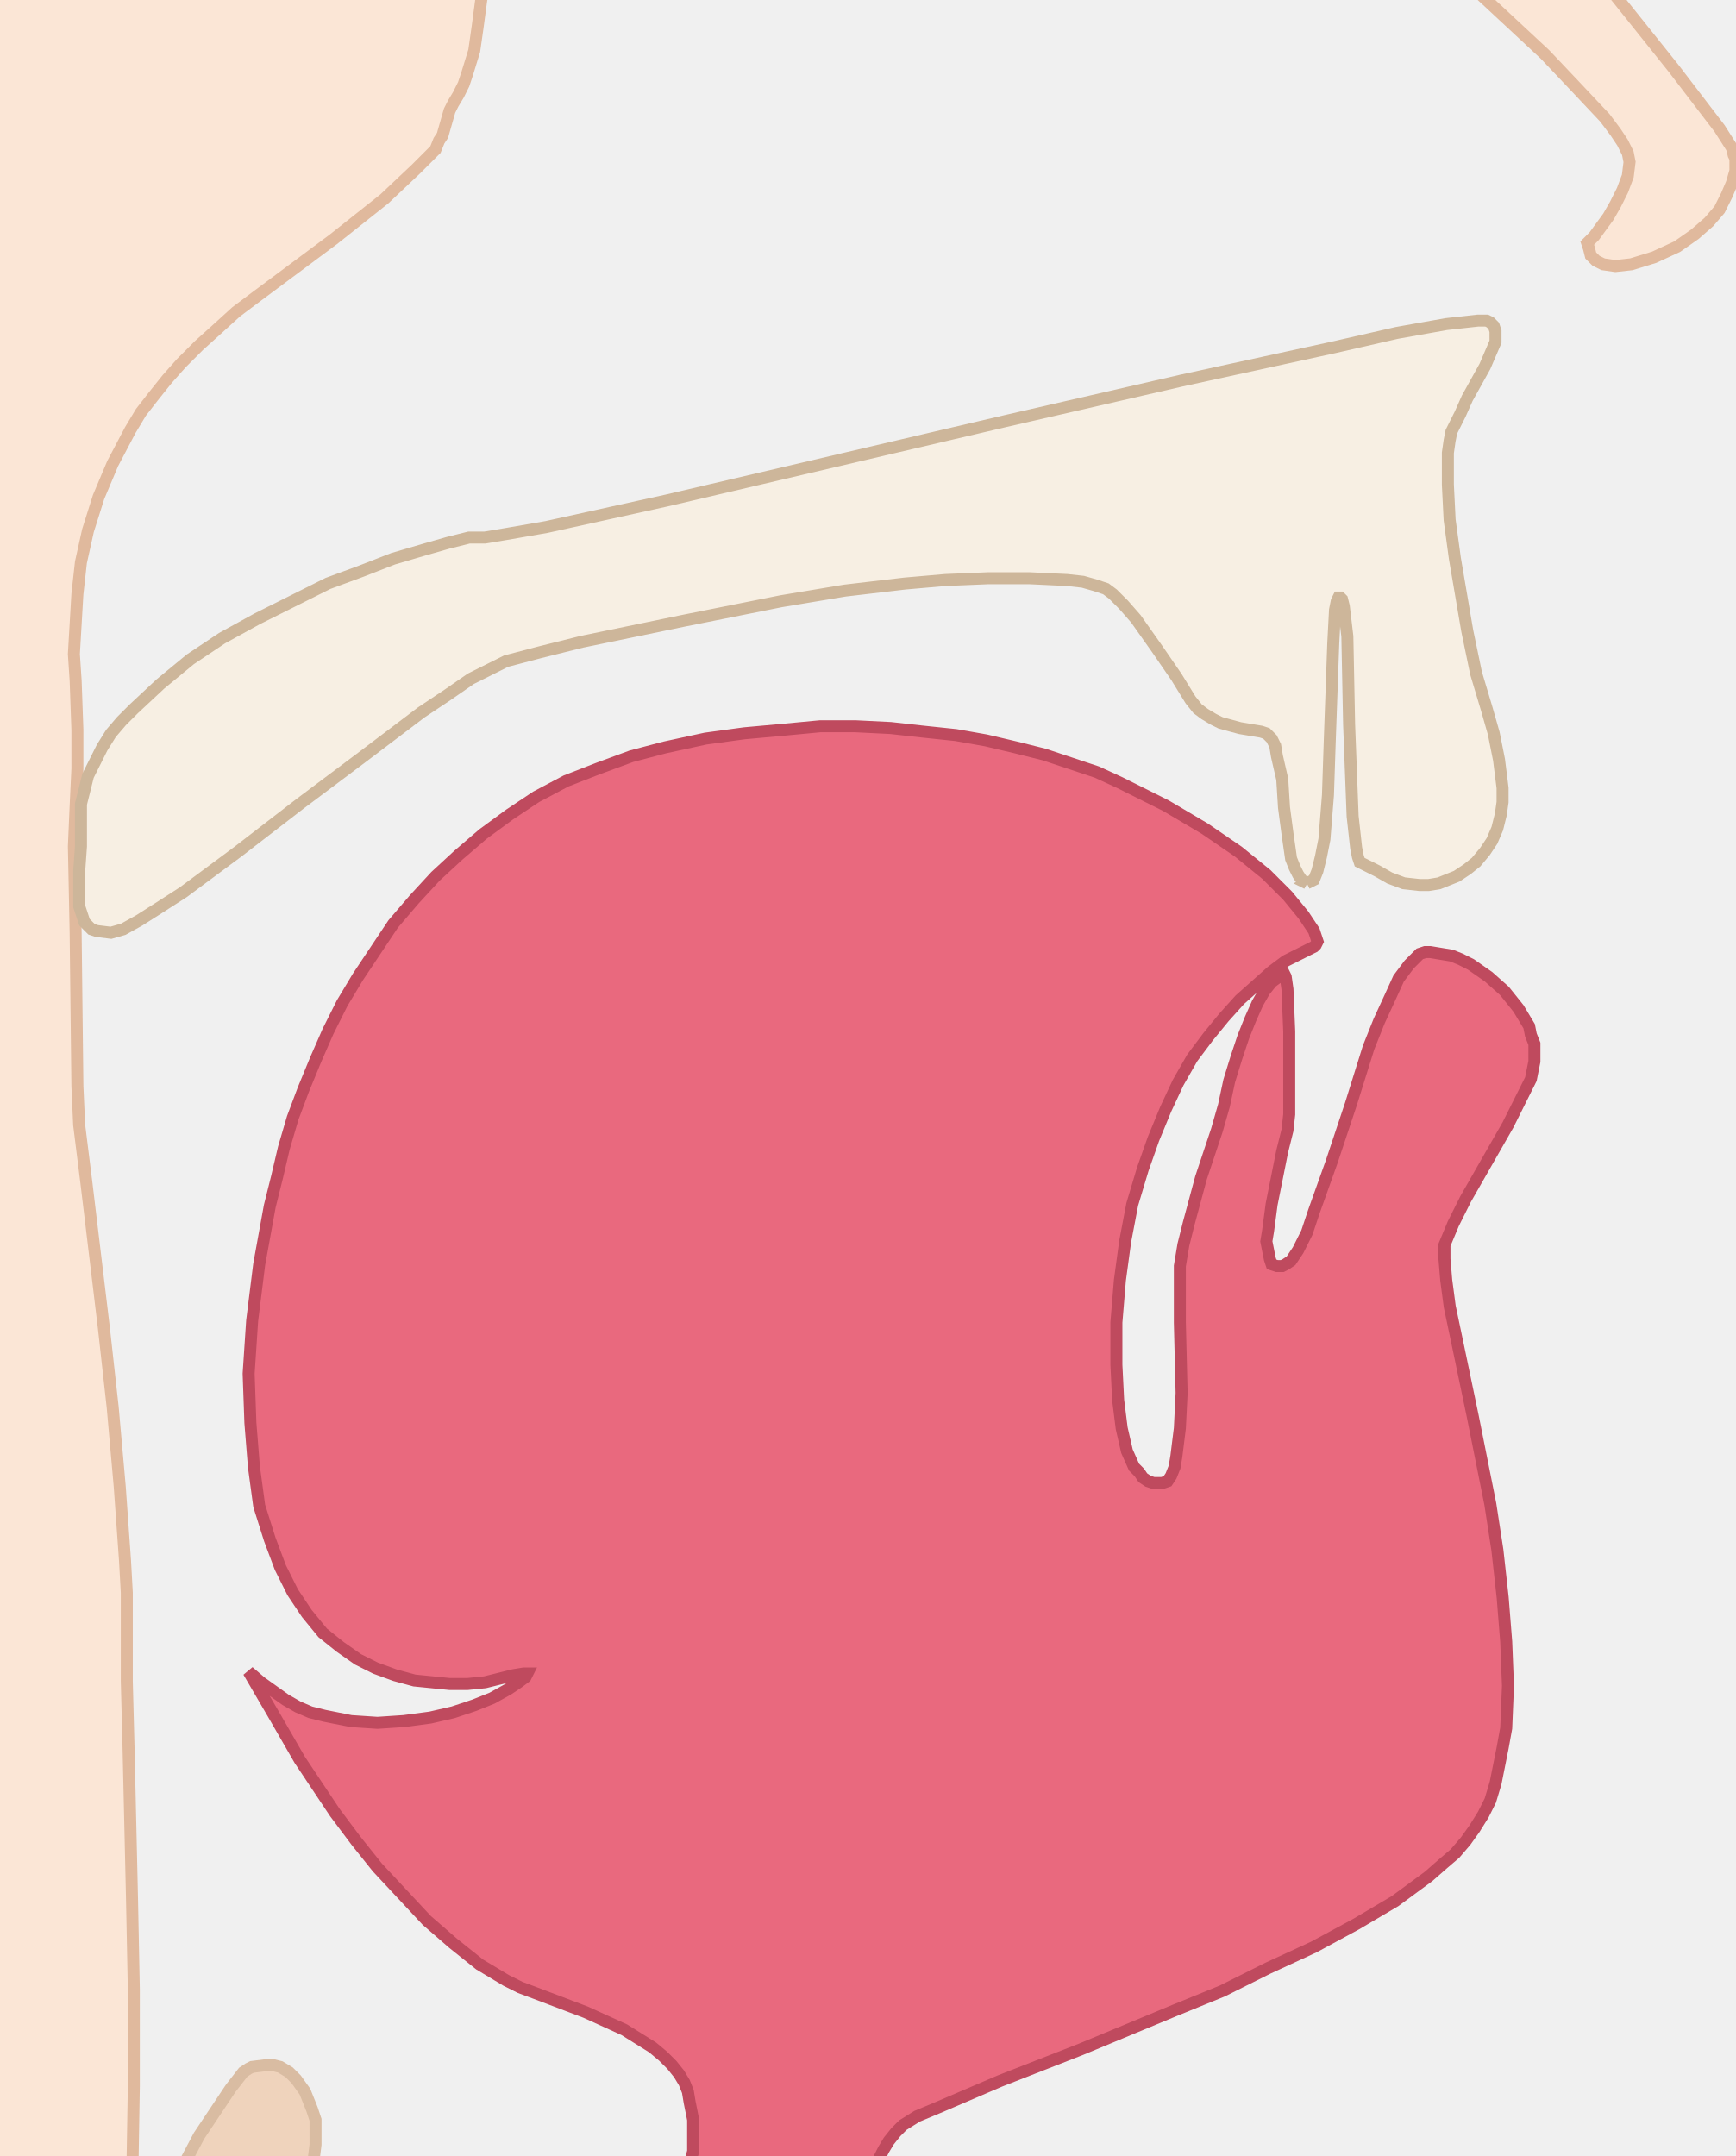
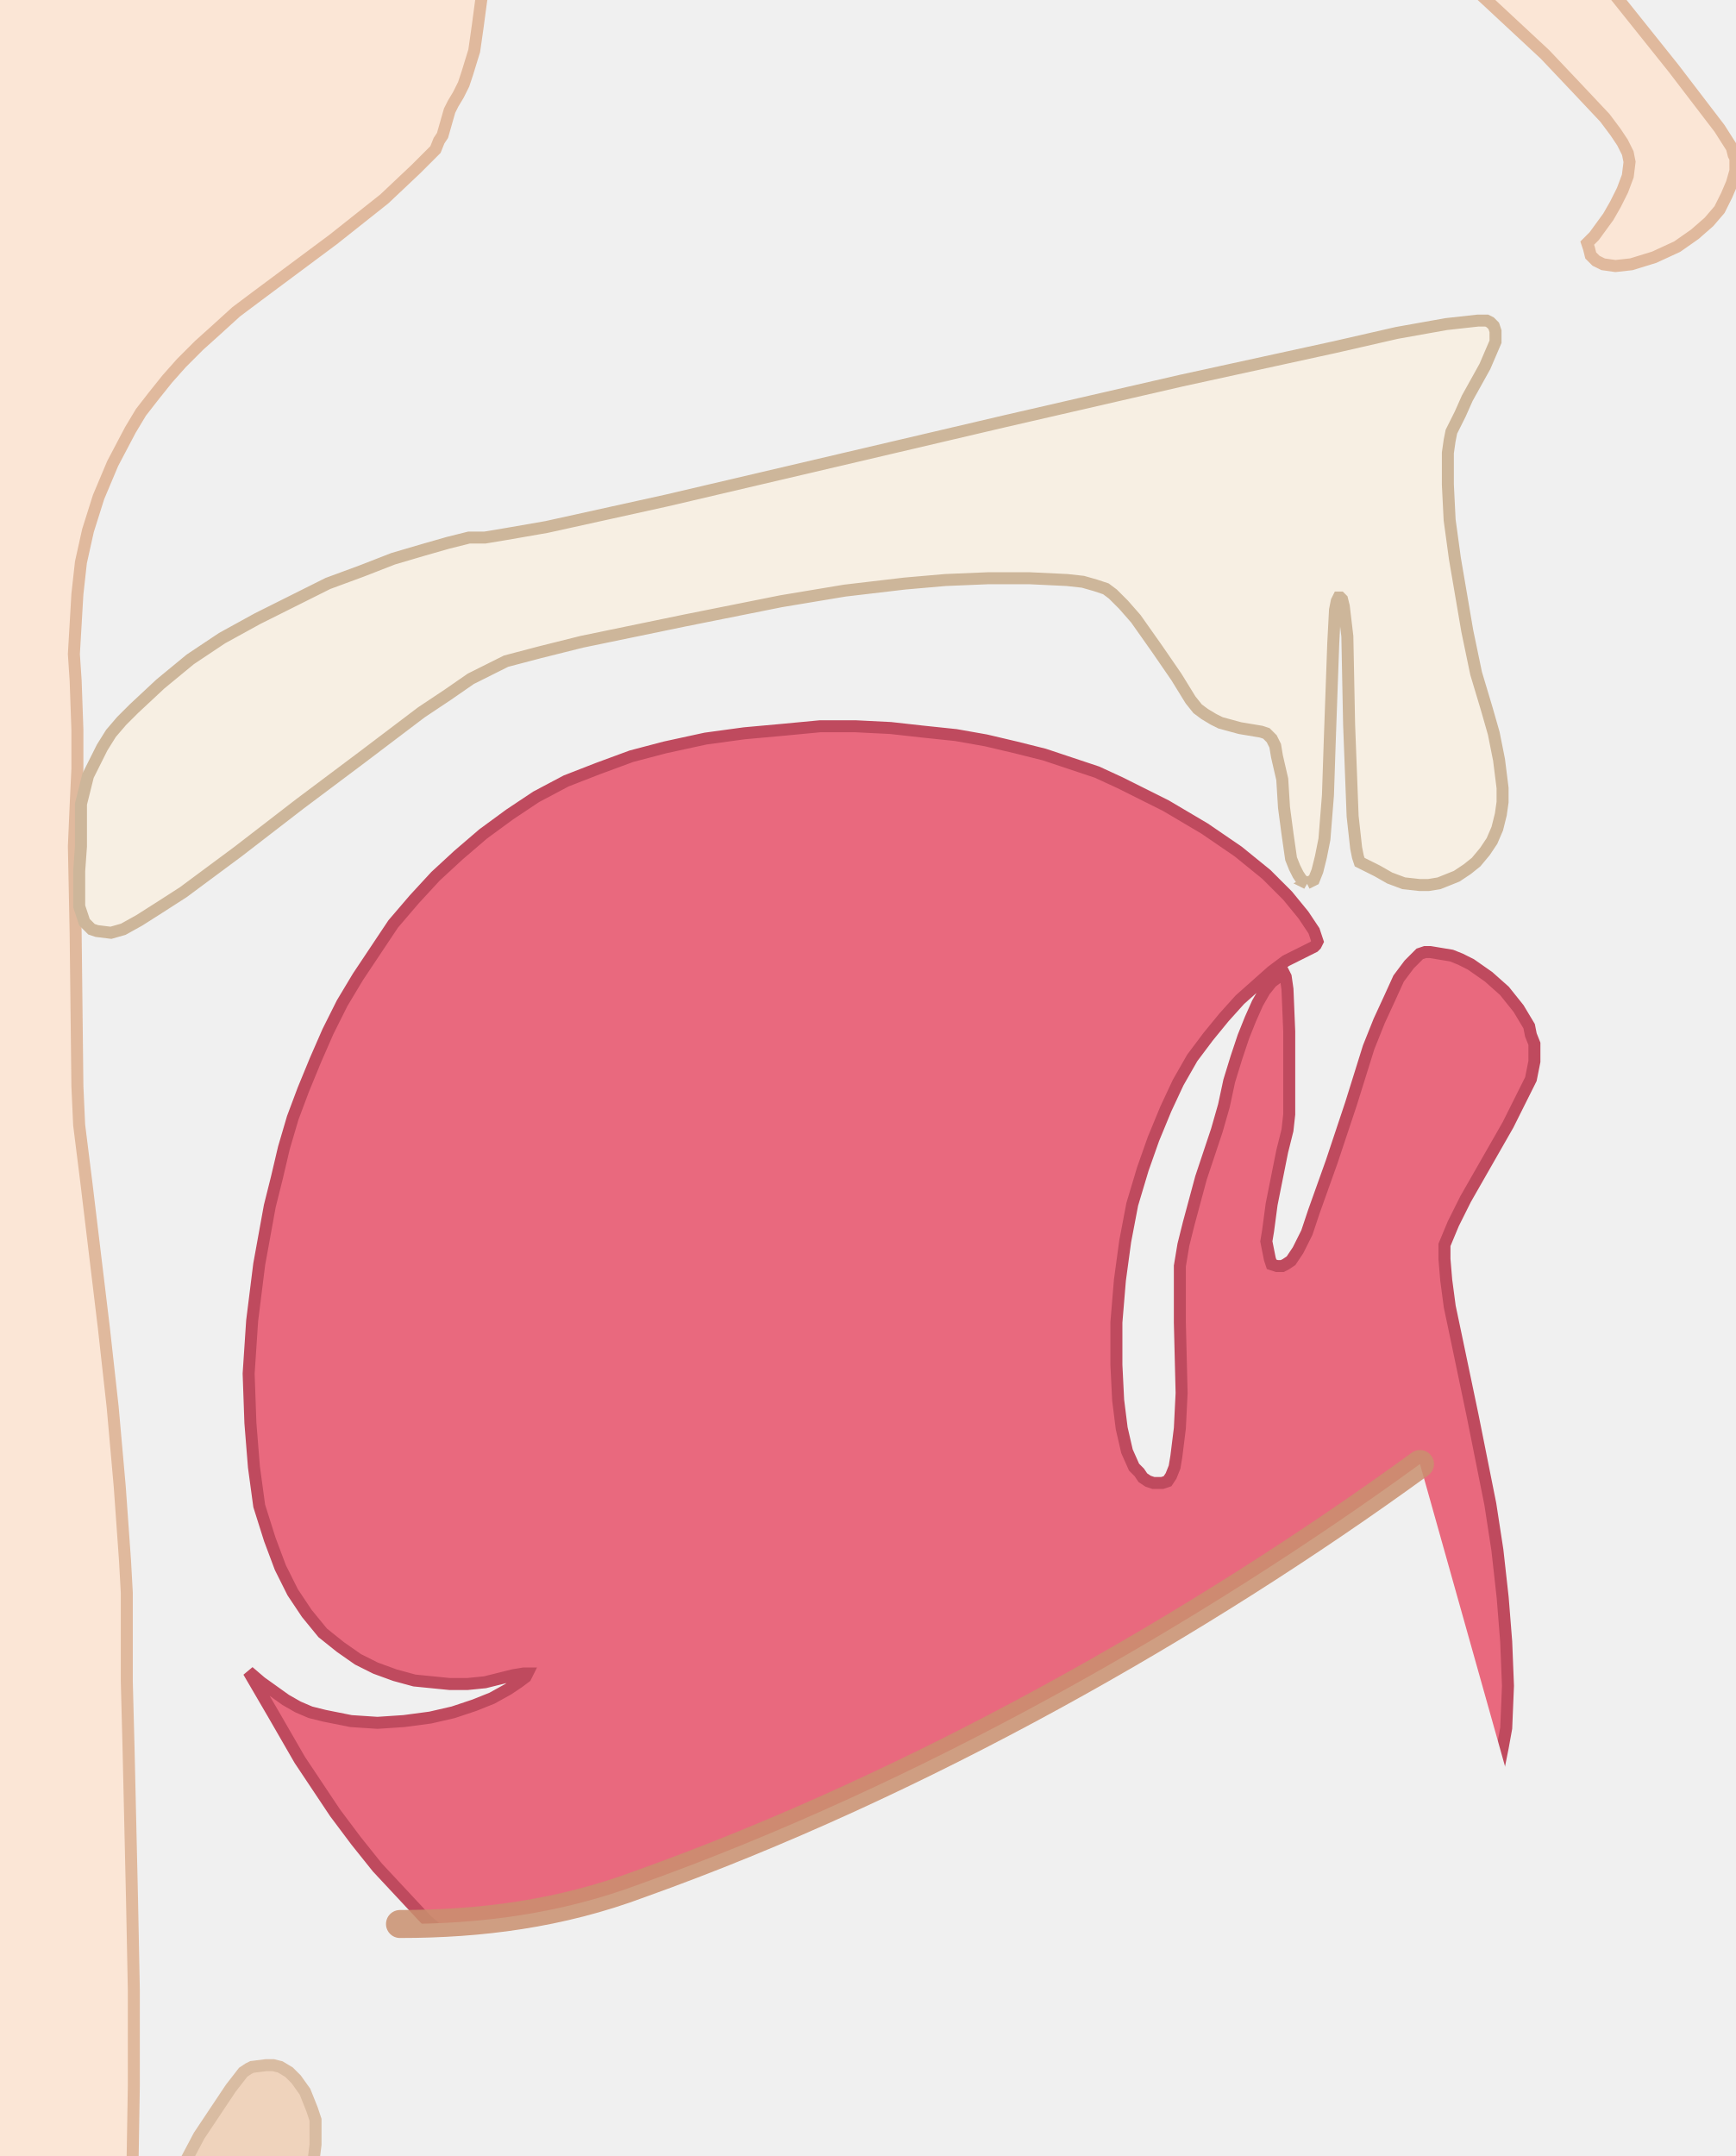
<svg xmlns="http://www.w3.org/2000/svg" viewBox="86 92.8 86.8 107.8" id="svg2" version="1.0">
  <defs id="defs4">
    <pattern y="0" x="0" height="6" width="6" patternUnits="userSpaceOnUse" id="WMFhbasepattern" />
  </defs>
  <path id="path7" d="m 98.249,244.475 0,0 -0.176,-5.115 -0.441,-11.465 -0.177,-6.262 0,-5.644 0,-2.381 0.088,-1.94 0.176,-1.499 0.088,-0.441 0.088,-0.353 0,0 1.235,-2.469 0.794,-1.499 0.706,-1.587 0.618,-1.588 0.441,-1.499 0.088,-0.706 0,-0.618 0,-0.617 -0.176,-0.529 0,0 -0.353,-0.882 -0.441,-0.617 -0.353,-0.353 -0.441,-0.265 -0.353,-0.088 -0.353,0 -0.706,0.088 0,0 -0.176,0.088 -0.265,0.177 -0.617,0.794 -0.706,1.058 -0.882,1.323 -0.794,1.499 -0.706,1.587 -0.529,1.499 -0.441,1.499 0,0 -0.088,0.794 -0.088,1.058 -0.088,2.558 0,3.087 0.088,3.352 0.176,6.791 0,2.91 0,2.381 0,0 -0.176,9.878 -0.088,5.997 5.027,0 z" style="fill:#EFD3BC;stroke:#D9BCA2;stroke-width:0.6" />
  <path id="path9" d="m 88.988,244.475 0,0 1.499,-14.199 1.058,-11.994 0.441,-5.556 0.353,-4.586 0,0 0.264,-5.732 0.088,-5.292 0,-4.851 -0.088,-4.41 -0.176,-7.673 -0.088,-3.352 0,-2.91 0,0 0,-1.499 -0.088,-1.588 -0.264,-3.704 -0.353,-3.969 -0.441,-3.969 -0.882,-7.32 -0.353,-2.822 -0.088,-1.94 0,0 -0.088,-7.673 -0.088,-4.321 0.088,-2.029 0.088,-1.852 0,0 0,-0.97 0,-0.97 -0.088,-2.469 -0.088,-1.323 0.088,-1.499 0.088,-1.499 0.176,-1.587 0.353,-1.588 0.529,-1.676 0.706,-1.676 0.882,-1.676 0.529,-0.882 0.617,-0.794 0.706,-0.882 0.706,-0.794 0.882,-0.882 0.882,-0.794 0.97,-0.882 1.058,-0.794 0,0 3.792,-2.822 2.558,-2.029 1.588,-1.499 0.529,-0.529 0.441,-0.441 0.176,-0.441 0.176,-0.265 0.176,-0.617 0.176,-0.617 0.176,-0.353 0.265,-0.441 0,0 0.264,-0.529 0.176,-0.529 0.353,-1.147 0.176,-1.234 0.176,-1.323 0.265,-1.146 0.264,-1.147 0.264,-0.441 0.265,-0.441 0.353,-0.441 0.441,-0.265 0,0 1.676,-0.794 2.91,-1.058 3.704,-1.411 4.233,-1.411 4.145,-1.323 3.881,-1.058 1.764,-0.441 1.411,-0.265 1.147,-0.176 0.882,0 0,0 1.676,0.264 2.117,0.618 2.558,0.882 2.734,0.97 2.646,1.235 2.646,1.323 1.146,0.617 1.058,0.706 0.97,0.618 0.794,0.706 0,0 3.44,3.087 3.792,3.528 1.587,1.676 1.411,1.499 0.529,0.706 0.353,0.529 0.264,0.529 0.088,0.441 0,0 -0.088,0.706 -0.264,0.706 -0.353,0.706 -0.353,0.618 -0.706,0.97 -0.353,0.353 0,0 0.088,0.264 0.088,0.353 0.265,0.265 0.353,0.176 0.618,0.088 0.794,-0.088 1.146,-0.353 0,0 1.147,-0.529 0.882,-0.618 0.706,-0.617 0.529,-0.617 0.353,-0.706 0.264,-0.618 0.177,-0.618 0,-0.617 0,0 -0.088,-0.176 -0.088,-0.353 -0.617,-0.97 -2.293,-2.998 -3.175,-3.969 -3.616,-4.498 -7.144,-8.731 -2.646,-3.351 -0.794,-1.147 -0.529,-0.794 0,0 -0.264,-0.618 -0.176,-0.617 -0.088,-0.706 -0.088,-0.794 0,-1.676 0.176,-1.764 0.353,-3.881 0.088,-2.028 0,-2.029 0,0 -0.088,-0.97 -0.176,-1.058 -0.441,-1.94 -0.617,-1.852 -0.617,-1.764 -0.706,-1.411 -0.529,-1.147 -0.529,-0.97 0,0 -0.177,-0.706 -0.706,-1.94 -1.146,-2.91 -0.794,-1.852 -0.97,-1.94 -1.058,-2.205 -1.235,-2.205 -1.411,-2.381 -1.587,-2.469 -1.764,-2.558 -1.94,-2.558 -2.117,-2.558 -2.381,-2.558 -2.558,-2.469 -2.734,-2.381 -1.499,-1.147 -1.499,-1.147 -1.587,-1.147 -1.588,-1.058 -1.676,-1.058 -1.764,-0.97 -1.764,-0.97 -1.852,-0.97 -1.94,-0.794 L 108.303,4.674 106.274,3.969 104.157,3.263 102.041,2.646 99.748,2.028 97.455,1.587 95.074,1.147 92.604,0.794 90.135,0.529 87.577,0.353 84.931,0.265 82.197,0.176 79.375,0.265 76.553,0.441 73.643,0.706 70.556,1.058 l -2.999,0.529 -3.175,0.529 -3.263,0.706 0,0 -3.175,0.794 -3.175,0.794 -2.998,0.794 -2.822,0.97 -2.822,0.882 -2.646,0.97 -2.557,0.97 -2.469,1.058 -2.381,1.058 -2.205,1.058 -2.205,1.147 -2.117,1.147 -1.94,1.147 -1.94,1.235 -1.764,1.235 -1.764,1.235 -1.587,1.235 -1.587,1.323 -1.499,1.235 -1.323,1.323 -1.323,1.323 -1.323,1.323 -1.147,1.411 -1.147,1.323 -0.97,1.411 -0.97,1.323 -0.97,1.411 -0.794,1.411 -1.587,2.734 -1.235,2.822 -1.147,2.734 -0.882,2.822 -0.794,2.646 -0.529,2.646 -0.441,2.646 -0.353,2.558 -0.176,2.469 -0.088,2.293 -0.088,2.293 0.088,2.117 0.176,3.881 0.176,3.263 0.176,2.557 0,0 0.176,2.469 0.441,2.999 0.617,3.439 0.794,3.881 1.058,4.057 1.147,4.321 1.411,4.41 1.499,4.41 1.676,4.498 1.764,4.233 1.94,4.057 0.97,1.941 0.97,1.852 1.058,1.764 1.058,1.676 1.058,1.499 1.147,1.411 1.058,1.323 1.147,1.146 1.147,0.97 1.147,0.794 0,0 1.147,0.794 1.147,0.882 1.235,0.882 1.147,1.058 2.381,2.205 2.381,2.469 2.293,2.646 2.205,2.646 2.117,2.734 2.028,2.822 1.852,2.646 1.676,2.558 1.587,2.381 1.323,2.117 1.852,3.351 0.529,1.058 0.264,0.618 0,0 0.177,0.441 0.264,0.618 0.794,1.764 1.058,2.293 0.529,1.411 0.529,1.411 0.441,1.587 0.441,1.676 0.353,1.852 0.265,1.852 0.088,1.852 -0.088,2.028 -0.176,2.029 -0.441,2.117 0,0 -1.323,5.556 -1.676,7.761 -3.881,18.256 -4.763,23.107 45.156,0 z" style="fill:#FBE6D6;stroke:#E0B99D;stroke-width:0.6" />
  <path id="path11" d="m 101.159,205.669 0,0 1.587,-0.618 1.941,-0.529 2.293,-0.529 2.381,-0.353 2.381,-0.353 2.293,-0.088 2.029,0 0.882,0.088 0.706,0.177 0,0 -0.617,0.353 -0.882,0.264 -0.882,0.264 -1.147,0.265 -2.381,0.441 -2.469,0.353 -2.558,0.177 -2.293,0.176 -1.94,0 -1.323,-0.088 0,0 z" style="fill:#EFD3BC;stroke:#D9BCA2;stroke-width:0.6" />
  <path id="path13" d="m 151.342,136.966 0,0 0.176,-0.088 0.176,-0.088 0.176,-0.441 0.176,-0.706 0.176,-0.882 0.176,-2.205 0.088,-2.646 0.177,-4.939 0.088,-1.676 0.088,-0.441 0.088,-0.176 0,0 0.088,0 0.088,0.088 0.088,0.353 0.177,1.499 0.088,4.41 0.176,4.586 0.176,1.587 0.088,0.441 0.088,0.264 0,0 0.882,0.441 0.618,0.353 0.706,0.264 0.794,0.088 0.441,0 0.529,-0.088 0.441,-0.176 0.441,-0.177 0.529,-0.353 0.441,-0.353 0,0 0.441,-0.529 0.353,-0.529 0.265,-0.617 0.176,-0.706 0.088,-0.617 0,-0.706 -0.177,-1.411 -0.264,-1.323 -0.353,-1.235 -0.529,-1.764 0,0 -0.441,-2.117 -0.618,-3.616 -0.265,-1.94 -0.088,-1.764 0,-1.588 0.088,-0.617 0.088,-0.441 0,0 0.441,-0.882 0.353,-0.794 0.882,-1.587 0.265,-0.618 0.265,-0.617 0,-0.529 -0.088,-0.265 -0.176,-0.176 0,0 -0.176,-0.088 -0.441,0 -1.587,0.176 -2.469,0.441 -3.087,0.706 -7.673,1.676 -8.819,2.029 -16.933,3.969 -5.997,1.323 -2.028,0.353 -1.058,0.176 0,0 -0.794,0 -1.058,0.265 -1.234,0.353 -1.499,0.441 -1.587,0.618 -1.676,0.618 -1.764,0.882 -1.764,0.882 -1.764,0.97 -1.587,1.058 -1.499,1.235 -1.323,1.235 -0.618,0.617 -0.529,0.618 -0.441,0.706 -0.353,0.706 -0.353,0.706 -0.176,0.706 -0.177,0.706 0,0.794 0,0 0,1.323 -0.088,1.235 0,0.97 0,0.794 0.176,0.529 0.088,0.265 0.176,0.176 0.177,0.177 0.264,0.088 0.706,0.088 0,0 0.617,-0.176 0.794,-0.441 0.97,-0.617 1.235,-0.794 2.734,-2.028 3.087,-2.381 3.175,-2.381 2.911,-2.205 1.323,-0.882 1.147,-0.794 1.058,-0.529 0.706,-0.353 0,0 1.676,-0.441 2.117,-0.529 5.116,-1.058 4.851,-0.97 3.175,-0.529 0,0 2.999,-0.353 2.029,-0.177 2.117,-0.088 2.117,0 1.852,0.088 0.794,0.088 0.618,0.176 0.529,0.176 0.353,0.264 0,0 0.529,0.529 0.618,0.706 1.058,1.499 0.97,1.411 0.706,1.146 0,0 0.353,0.441 0.353,0.264 0.441,0.265 0.353,0.176 0.97,0.264 1.058,0.177 0,0 0.264,0.088 0.265,0.265 0.176,0.353 0.088,0.529 0.264,1.147 0.088,1.411 0.176,1.323 0.177,1.235 0.176,0.441 0.177,0.353 0.176,0.265 0.265,0.176 0,0 z" style="fill:#F7EFE3;stroke:#CDB69A;stroke-width:0.6" />
-   <path id="path15" d="m 122.237,244.475 0,0 1.235,-7.673 0.97,-6.173 0.353,-2.558 0.176,-1.94 0,0 0,-1.587 0,-1.764 -0.264,-3.439 -0.088,-1.588 0,-1.411 0.088,-1.146 0.088,-0.441 0.176,-0.353 0,0 0.353,-0.618 0.353,-0.794 0.794,-1.941 0.706,-1.94 0.441,-0.882 0.353,-0.794 0,0 0.353,-0.794 0.264,-0.97 0.529,-2.381 0.353,-1.323 0.441,-1.147 0.265,-0.529 0.265,-0.441 0.353,-0.441 0.353,-0.353 0,0 0.706,-0.441 1.058,-0.441 3.087,-1.323 4.057,-1.587 4.674,-1.94 2.381,-0.97 2.293,-1.146 2.293,-1.058 2.117,-1.146 1.94,-1.147 1.676,-1.235 0.706,-0.618 0.618,-0.529 0.529,-0.618 0.441,-0.618 0,0 0.441,-0.706 0.353,-0.706 0.265,-0.882 0.176,-0.882 0.177,-0.882 0.176,-0.97 0.088,-2.117 -0.088,-2.205 -0.176,-2.205 -0.265,-2.381 -0.353,-2.293 -0.882,-4.409 -0.794,-3.792 -0.353,-1.676 -0.176,-1.323 -0.088,-1.058 0,-0.706 0,0 0.441,-1.058 0.617,-1.235 1.411,-2.469 0.706,-1.235 0.617,-1.235 0.529,-1.058 0.088,-0.441 0.088,-0.441 0,0 0,-0.441 0,-0.441 -0.176,-0.441 -0.088,-0.441 -0.529,-0.882 -0.706,-0.882 -0.794,-0.706 -0.882,-0.617 -0.529,-0.265 -0.441,-0.176 -0.529,-0.088 -0.529,-0.088 0,0 -0.264,0 -0.265,0.088 -0.265,0.265 -0.264,0.265 -0.529,0.706 -0.441,0.97 -0.529,1.147 -0.529,1.323 -0.882,2.822 -0.97,2.911 -0.882,2.469 -0.353,1.058 -0.441,0.882 -0.353,0.529 -0.265,0.176 -0.176,0.088 0,0 -0.264,0 -0.265,-0.088 -0.088,-0.264 -0.088,-0.441 -0.088,-0.441 0.088,-0.529 0.176,-1.323 0.529,-2.646 0.264,-1.058 0.088,-0.794 0,0 0,-4.145 -0.088,-2.117 -0.088,-0.617 -0.088,-0.176 -0.088,0 0,0 -0.176,0.176 -0.353,0.264 -0.353,0.441 -0.353,0.617 -0.353,0.794 -0.353,0.882 -0.353,1.058 -0.353,1.146 0,0 -0.265,1.235 -0.353,1.234 -0.794,2.381 -0.618,2.293 -0.264,1.058 -0.176,1.058 0,0 0,1.235 0,1.587 0.088,3.528 -0.088,1.764 -0.176,1.411 -0.088,0.529 -0.176,0.441 -0.177,0.265 -0.264,0.088 0,0 -0.264,0 -0.177,0 -0.264,-0.088 -0.264,-0.176 -0.177,-0.264 -0.264,-0.265 -0.353,-0.794 -0.264,-1.147 -0.177,-1.411 -0.088,-1.764 0,-2.117 0,0 0.176,-2.117 0.264,-1.94 0.353,-1.852 0.529,-1.764 0.529,-1.499 0.618,-1.499 0.618,-1.323 0.706,-1.235 0.794,-1.058 0.794,-0.97 0.794,-0.882 0.794,-0.706 0.794,-0.706 0.706,-0.529 0.706,-0.353 0.706,-0.353 0,0 0.088,-0.088 0.088,-0.176 -0.088,-0.264 -0.088,-0.265 -0.529,-0.794 -0.794,-0.97 -1.058,-1.058 -1.411,-1.146 -1.676,-1.147 -1.94,-1.147 -2.293,-1.146 -1.147,-0.529 -1.323,-0.441 -1.323,-0.441 -1.411,-0.353 -1.499,-0.353 -1.499,-0.265 -1.676,-0.176 -1.587,-0.177 -1.764,-0.088 -1.764,0 -1.852,0.176 -1.941,0.176 -1.94,0.265 -2.029,0.441 0,0 -1.676,0.441 -1.676,0.618 -1.587,0.618 -1.499,0.794 -1.323,0.882 -1.323,0.97 -1.234,1.058 -1.147,1.058 -1.058,1.147 -1.058,1.235 -0.882,1.323 -0.882,1.323 -0.794,1.323 -0.706,1.411 -0.617,1.411 -0.617,1.499 -0.529,1.411 -0.441,1.499 -0.353,1.499 -0.353,1.411 -0.529,2.91 -0.353,2.822 -0.176,2.646 0.088,2.469 0.177,2.205 0.264,1.94 0,0 0.529,1.676 0.529,1.411 0.617,1.235 0.706,1.058 0.794,0.97 0.882,0.706 0.882,0.617 0.882,0.441 0.97,0.353 0.97,0.264 0.882,0.088 0.882,0.088 0.882,0 0.882,-0.088 0.706,-0.176 0.706,-0.176 0,0 0.529,-0.088 0.176,0 0,0 -0.088,0.177 -0.353,0.264 -0.529,0.353 -0.794,0.441 -0.882,0.353 -1.058,0.353 -1.146,0.264 -1.323,0.176 -1.323,0.088 -1.323,-0.088 -1.323,-0.265 -0.706,-0.176 -0.618,-0.265 -0.618,-0.353 -0.617,-0.441 -0.617,-0.441 -0.618,-0.529 0,0 1.235,2.117 1.323,2.293 1.764,2.646 1.058,1.411 1.058,1.323 1.235,1.323 1.234,1.323 1.323,1.147 1.323,1.058 1.323,0.794 0.706,0.353 0.706,0.264 0,0 2.558,0.97 1.94,0.882 0.706,0.441 0.706,0.441 0.529,0.441 0.441,0.441 0.353,0.441 0.265,0.441 0.176,0.441 0.088,0.529 0.176,0.882 0,1.058 0,0 0,0.529 -0.176,0.618 -0.176,0.617 -0.353,0.617 -0.706,1.323 -0.97,1.499 -0.882,1.588 -0.882,1.676 -0.353,0.794 -0.353,0.882 -0.264,0.97 -0.176,0.882 0,0 -0.441,2.734 -0.794,4.057 -2.293,10.407 -2.293,9.878 -0.882,3.616 -0.529,1.94 14.111,0 z" style="fill:#E9697E;stroke:#BF4A5E;stroke-width:0.6" />
+   <path mask="url(#m-_)" id="path15" d="m 122.237,244.475 0,0 1.235,-7.673 0.97,-6.173 0.353,-2.558 0.176,-1.94 0,0 0,-1.587 0,-1.764 -0.264,-3.439 -0.088,-1.588 0,-1.411 0.088,-1.146 0.088,-0.441 0.176,-0.353 0,0 0.353,-0.618 0.353,-0.794 0.794,-1.941 0.706,-1.94 0.441,-0.882 0.353,-0.794 0,0 0.353,-0.794 0.264,-0.97 0.529,-2.381 0.353,-1.323 0.441,-1.147 0.265,-0.529 0.265,-0.441 0.353,-0.441 0.353,-0.353 0,0 0.706,-0.441 1.058,-0.441 3.087,-1.323 4.057,-1.587 4.674,-1.94 2.381,-0.97 2.293,-1.146 2.293,-1.058 2.117,-1.146 1.94,-1.147 1.676,-1.235 0.706,-0.618 0.618,-0.529 0.529,-0.618 0.441,-0.618 0,0 0.441,-0.706 0.353,-0.706 0.265,-0.882 0.176,-0.882 0.177,-0.882 0.176,-0.97 0.088,-2.117 -0.088,-2.205 -0.176,-2.205 -0.265,-2.381 -0.353,-2.293 -0.882,-4.409 -0.794,-3.792 -0.353,-1.676 -0.176,-1.323 -0.088,-1.058 0,-0.706 0,0 0.441,-1.058 0.617,-1.235 1.411,-2.469 0.706,-1.235 0.617,-1.235 0.529,-1.058 0.088,-0.441 0.088,-0.441 0,0 0,-0.441 0,-0.441 -0.176,-0.441 -0.088,-0.441 -0.529,-0.882 -0.706,-0.882 -0.794,-0.706 -0.882,-0.617 -0.529,-0.265 -0.441,-0.176 -0.529,-0.088 -0.529,-0.088 0,0 -0.264,0 -0.265,0.088 -0.265,0.265 -0.264,0.265 -0.529,0.706 -0.441,0.97 -0.529,1.147 -0.529,1.323 -0.882,2.822 -0.97,2.911 -0.882,2.469 -0.353,1.058 -0.441,0.882 -0.353,0.529 -0.265,0.176 -0.176,0.088 0,0 -0.264,0 -0.265,-0.088 -0.088,-0.264 -0.088,-0.441 -0.088,-0.441 0.088,-0.529 0.176,-1.323 0.529,-2.646 0.264,-1.058 0.088,-0.794 0,0 0,-4.145 -0.088,-2.117 -0.088,-0.617 -0.088,-0.176 -0.088,0 0,0 -0.176,0.176 -0.353,0.264 -0.353,0.441 -0.353,0.617 -0.353,0.794 -0.353,0.882 -0.353,1.058 -0.353,1.146 0,0 -0.265,1.235 -0.353,1.234 -0.794,2.381 -0.618,2.293 -0.264,1.058 -0.176,1.058 0,0 0,1.235 0,1.587 0.088,3.528 -0.088,1.764 -0.176,1.411 -0.088,0.529 -0.176,0.441 -0.177,0.265 -0.264,0.088 0,0 -0.264,0 -0.177,0 -0.264,-0.088 -0.264,-0.176 -0.177,-0.264 -0.264,-0.265 -0.353,-0.794 -0.264,-1.147 -0.177,-1.411 -0.088,-1.764 0,-2.117 0,0 0.176,-2.117 0.264,-1.94 0.353,-1.852 0.529,-1.764 0.529,-1.499 0.618,-1.499 0.618,-1.323 0.706,-1.235 0.794,-1.058 0.794,-0.97 0.794,-0.882 0.794,-0.706 0.794,-0.706 0.706,-0.529 0.706,-0.353 0.706,-0.353 0,0 0.088,-0.088 0.088,-0.176 -0.088,-0.264 -0.088,-0.265 -0.529,-0.794 -0.794,-0.97 -1.058,-1.058 -1.411,-1.146 -1.676,-1.147 -1.94,-1.147 -2.293,-1.146 -1.147,-0.529 -1.323,-0.441 -1.323,-0.441 -1.411,-0.353 -1.499,-0.353 -1.499,-0.265 -1.676,-0.176 -1.587,-0.177 -1.764,-0.088 -1.764,0 -1.852,0.176 -1.941,0.176 -1.94,0.265 -2.029,0.441 0,0 -1.676,0.441 -1.676,0.618 -1.587,0.618 -1.499,0.794 -1.323,0.882 -1.323,0.97 -1.234,1.058 -1.147,1.058 -1.058,1.147 -1.058,1.235 -0.882,1.323 -0.882,1.323 -0.794,1.323 -0.706,1.411 -0.617,1.411 -0.617,1.499 -0.529,1.411 -0.441,1.499 -0.353,1.499 -0.353,1.411 -0.529,2.91 -0.353,2.822 -0.176,2.646 0.088,2.469 0.177,2.205 0.264,1.94 0,0 0.529,1.676 0.529,1.411 0.617,1.235 0.706,1.058 0.794,0.97 0.882,0.706 0.882,0.617 0.882,0.441 0.97,0.353 0.97,0.264 0.882,0.088 0.882,0.088 0.882,0 0.882,-0.088 0.706,-0.176 0.706,-0.176 0,0 0.529,-0.088 0.176,0 0,0 -0.088,0.177 -0.353,0.264 -0.529,0.353 -0.794,0.441 -0.882,0.353 -1.058,0.353 -1.146,0.264 -1.323,0.176 -1.323,0.088 -1.323,-0.088 -1.323,-0.265 -0.706,-0.176 -0.618,-0.265 -0.618,-0.353 -0.617,-0.441 -0.617,-0.441 -0.618,-0.529 0,0 1.235,2.117 1.323,2.293 1.764,2.646 1.058,1.411 1.058,1.323 1.235,1.323 1.234,1.323 1.323,1.147 1.323,1.058 1.323,0.794 0.706,0.353 0.706,0.264 0,0 2.558,0.97 1.94,0.882 0.706,0.441 0.706,0.441 0.529,0.441 0.441,0.441 0.353,0.441 0.265,0.441 0.176,0.441 0.088,0.529 0.176,0.882 0,1.058 0,0 0,0.529 -0.176,0.618 -0.176,0.617 -0.353,0.617 -0.706,1.323 -0.97,1.499 -0.882,1.588 -0.882,1.676 -0.353,0.794 -0.353,0.882 -0.264,0.97 -0.176,0.882 0,0 -0.441,2.734 -0.794,4.057 -2.293,10.407 -2.293,9.878 -0.882,3.616 -0.529,1.94 14.111,0 z" style="fill:#E9697E;stroke:#BF4A5E;stroke-width:0.6" />
+   <defs>
+     <mask id="m-_" maskUnits="userSpaceOnUse" x="0" y="0" width="300" height="300">
+       <rect x="0" y="0" width="300" height="300" fill="white" />
+       <path d="M157,166 C146,174 132,182 118,187 C114,188.5 110,189 106,189 L106,230 L175,230 Z" fill="black" />
+     </mask>
+   </defs>
+   <path d="M157,166 C146,174 132,182 118,187 C114,188.5 110,189 106,189" fill="none" stroke="#C98F6E" stroke-width="1.4" stroke-linecap="round" opacity="0.85" />
</svg>
